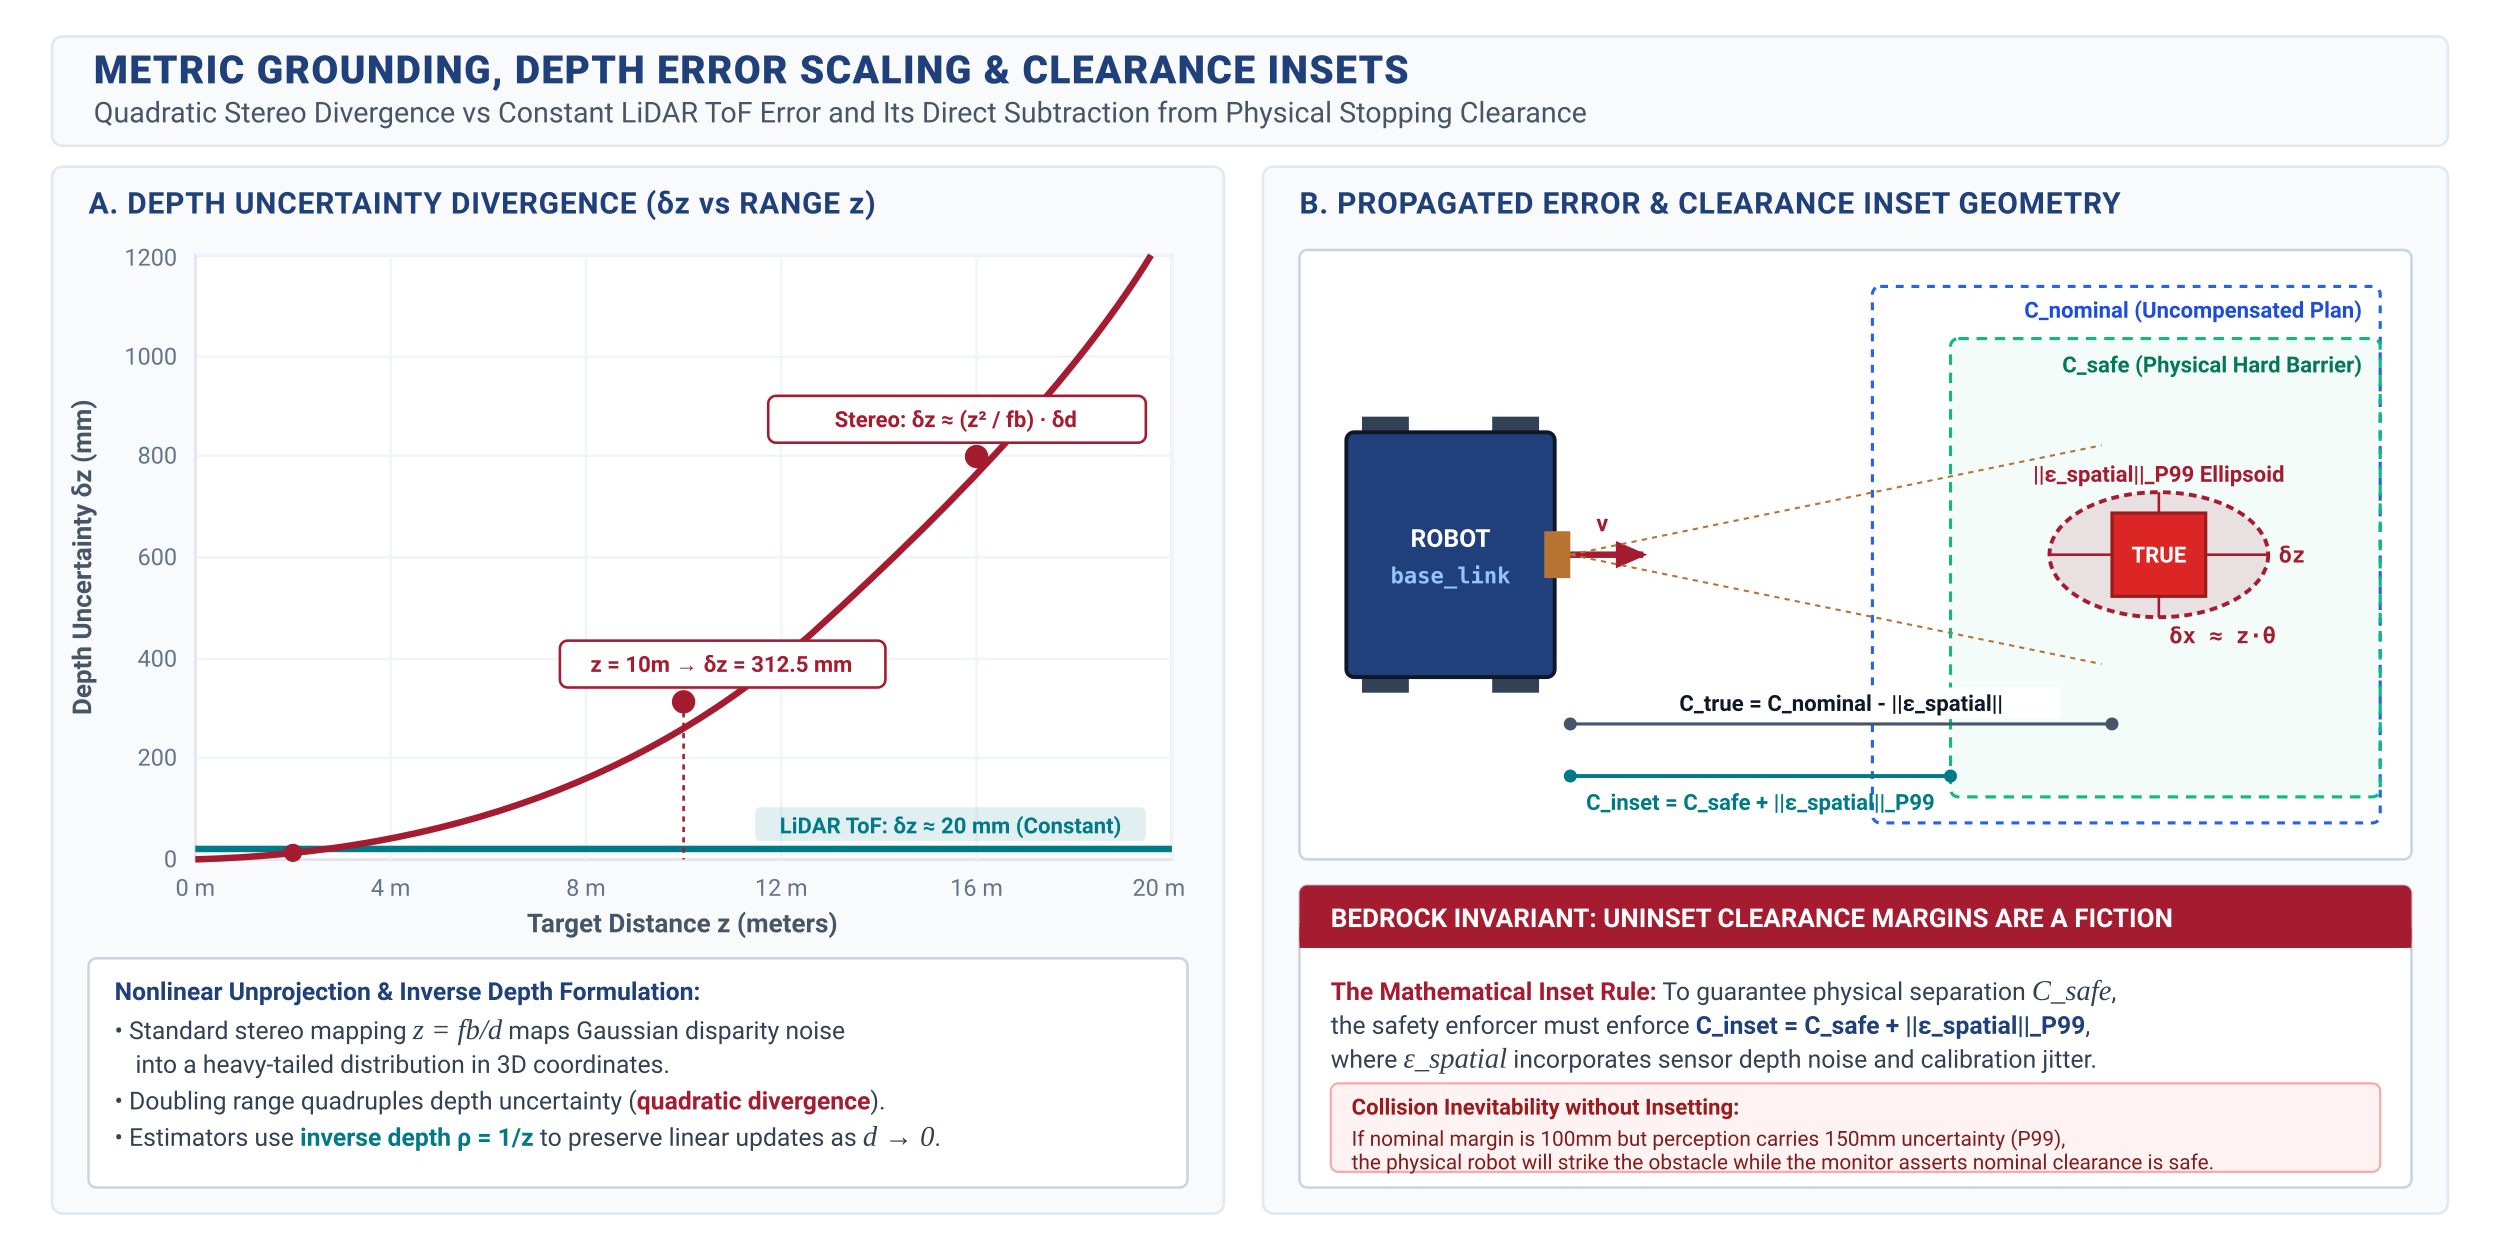
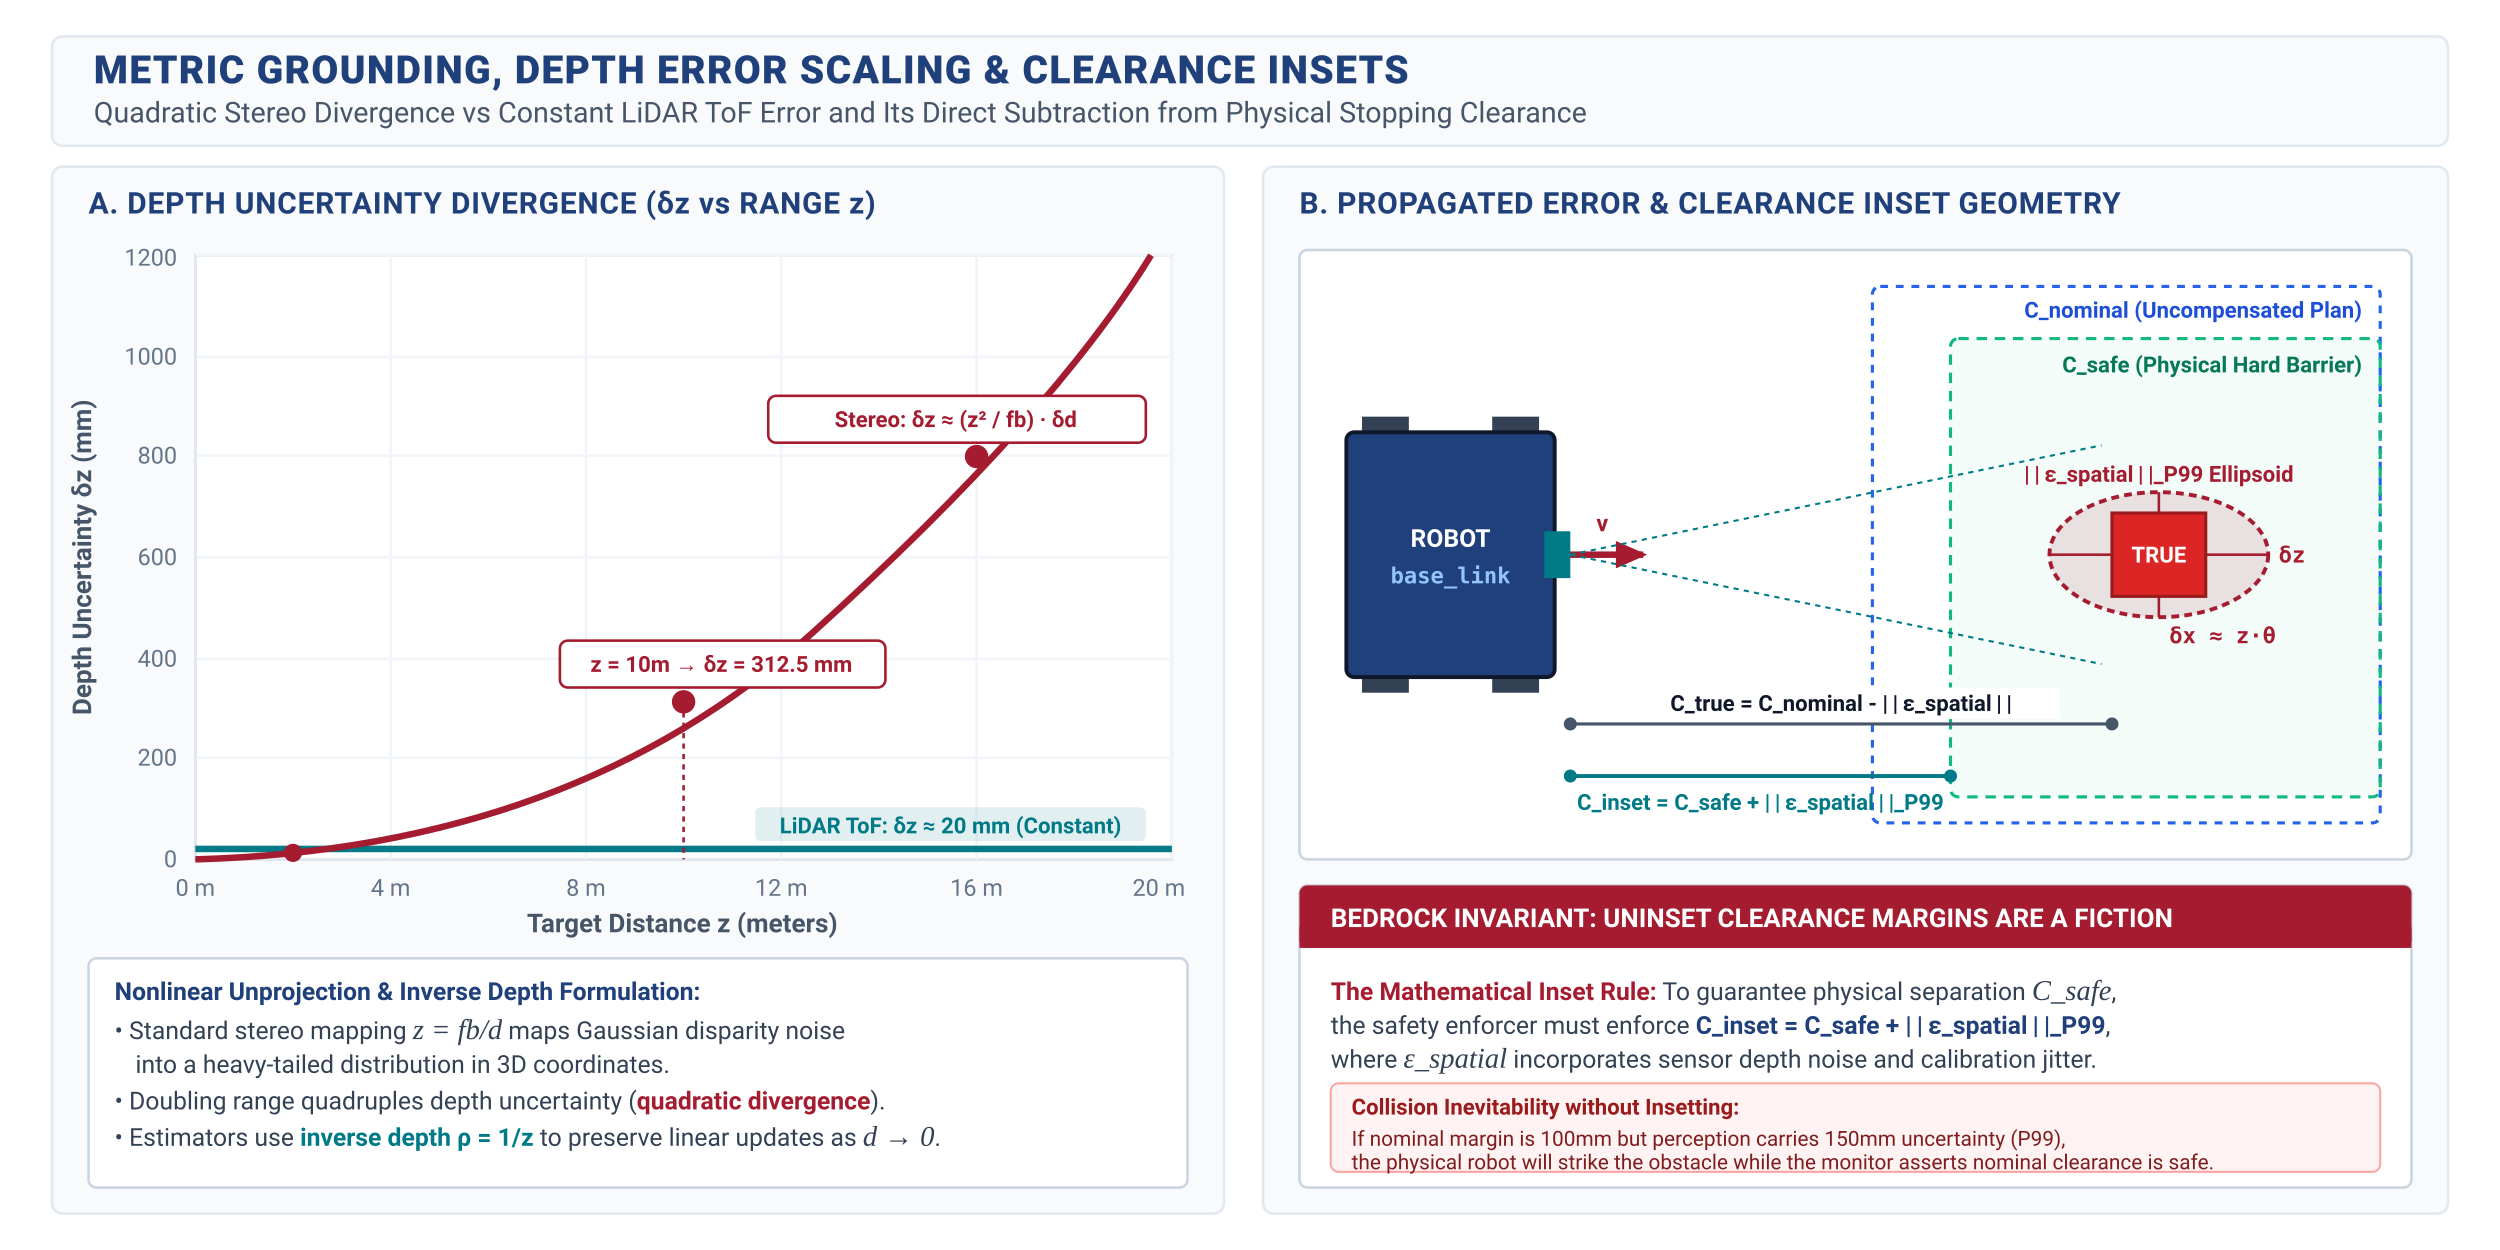
<svg xmlns="http://www.w3.org/2000/svg" viewBox="0 0 960 480" width="100%" height="100%">
  <defs>
    <style>
      text { font-family: -apple-system, BlinkMacSystemFont, "Segoe UI", Roboto, "Helvetica Neue", Arial, sans-serif; }
      .main-title { font-weight: 800; font-size: 15px; fill: #1F407A; letter-spacing: 0.5px; }
      .main-subtitle { font-size: 11px; fill: #475569; }
      .panel-header { font-weight: 700; font-size: 11.5px; letter-spacing: 0.3px; }
      .axis-lbl { font-size: 10px; fill: #475569; font-weight: 600; }
      .tick-lbl { font-size: 9px; fill: #64748B; }
      .curve-lbl { font-weight: 700; font-size: 10px; }
      .badge-txt { font-weight: 700; font-size: 8.5px; }
      .body-txt { font-size: 9.5px; fill: #334155; line-height: 1.35; }
      .bold-txt { font-weight: 700; font-size: 9.5px; }
      .math-txt { font-family: "STIX Two Text", "Times New Roman", serif; font-style: italic; font-size: 11px; }
      .code-sm { font-family: "SFMono-Regular", Consolas, Menlo, monospace; font-size: 8.5px; font-weight: 600; }
    </style>
    <marker id="arr-navy2" viewBox="0 0 10 10" refX="7" refY="5" markerWidth="6" markerHeight="6" orient="auto-start-reverse">
      <path d="M 0 1.5 L 8 5 L 0 8.5 z" fill="#1F407A" />
    </marker>
    <marker id="arr-crimson2" viewBox="0 0 10 10" refX="7" refY="5" markerWidth="6" markerHeight="6" orient="auto-start-reverse">
      <path d="M 0 1.5 L 8 5 L 0 8.5 z" fill="#A51C30" />
    </marker>
    <marker id="arr-petrol2" viewBox="0 0 10 10" refX="7" refY="5" markerWidth="6" markerHeight="6" orient="auto-start-reverse">
      <path d="M 0 1.5 L 8 5 L 0 8.5 z" fill="#007A87" />
    </marker>
    <marker id="arr-dim2" viewBox="0 0 10 10" refX="7" refY="5" markerWidth="6" markerHeight="6" orient="auto-start-reverse">
      <path d="M 0 1.5 L 8 5 L 0 8.5 z" fill="#64748B" />
    </marker>
    <filter id="card-shadow2" x="-2%" y="-3%" width="104%" height="108%" filterUnits="userSpaceOnUse">
      <feDropShadow dx="0" dy="1.5" stdDeviation="2.5" flood-color="#0F172A" flood-opacity="0.06" />
    </filter>
  </defs>
  <rect width="960" height="480" fill="#FFFFFF" />
  <rect x="20" y="14" width="920" height="42" fill="#F8FAFC" rx="4" stroke="#E2E8F0" stroke-width="1" />
  <text x="36" y="32" class="main-title">METRIC GROUNDING, DEPTH ERROR SCALING &amp; CLEARANCE INSETS</text>
  <text x="36" y="47" class="main-subtitle">Quadratic Stereo Divergence vs Constant LiDAR ToF Error and Its Direct Subtraction from Physical Stopping Clearance</text>
  <rect x="20" y="64" width="450" height="402" fill="#F8FAFC" rx="4" stroke="#E2E8F0" stroke-width="1" />
  <text x="34" y="82" class="panel-header" fill="#1F407A">A. DEPTH UNCERTAINTY DIVERGENCE (δz vs RANGE z)</text>
  <rect x="75" y="98" width="375" height="232" fill="#FFFFFF" stroke="#CBD5E1" stroke-width="1" />
  <line x1="75" y1="330" x2="450" y2="330" stroke="#E2E8F0" stroke-width="1" />
  <line x1="75" y1="291" x2="450" y2="291" stroke="#F1F5F9" stroke-width="1" />
  <line x1="75" y1="253" x2="450" y2="253" stroke="#F1F5F9" stroke-width="1" />
  <line x1="75" y1="214" x2="450" y2="214" stroke="#F1F5F9" stroke-width="1" />
  <line x1="75" y1="175" x2="450" y2="175" stroke="#F1F5F9" stroke-width="1" />
  <line x1="75" y1="137" x2="450" y2="137" stroke="#F1F5F9" stroke-width="1" />
  <line x1="75" y1="98" x2="450" y2="98" stroke="#F1F5F9" stroke-width="1" />
  <line x1="75" y1="98" x2="75" y2="330" stroke="#E2E8F0" stroke-width="1" />
  <line x1="150" y1="98" x2="150" y2="330" stroke="#F1F5F9" stroke-width="1" />
  <line x1="225" y1="98" x2="225" y2="330" stroke="#F1F5F9" stroke-width="1" />
  <line x1="300" y1="98" x2="300" y2="330" stroke="#F1F5F9" stroke-width="1" />
  <line x1="375" y1="98" x2="375" y2="330" stroke="#F1F5F9" stroke-width="1" />
  <line x1="450" y1="98" x2="450" y2="330" stroke="#F1F5F9" stroke-width="1" />
  <text x="68" y="333" class="tick-lbl" text-anchor="end">0</text>
  <text x="68" y="294" class="tick-lbl" text-anchor="end">200</text>
  <text x="68" y="256" class="tick-lbl" text-anchor="end">400</text>
  <text x="68" y="217" class="tick-lbl" text-anchor="end">600</text>
  <text x="68" y="178" class="tick-lbl" text-anchor="end">800</text>
  <text x="68" y="140" class="tick-lbl" text-anchor="end">1000</text>
  <text x="68" y="102" class="tick-lbl" text-anchor="end">1200</text>
  <text x="35" y="214" class="axis-lbl" transform="rotate(-90 35 214)" text-anchor="middle">Depth Uncertainty δz (mm)</text>
  <text x="75" y="344" class="tick-lbl" text-anchor="middle">0 m</text>
  <text x="150" y="344" class="tick-lbl" text-anchor="middle">4 m</text>
  <text x="225" y="344" class="tick-lbl" text-anchor="middle">8 m</text>
  <text x="300" y="344" class="tick-lbl" text-anchor="middle">12 m</text>
  <text x="375" y="344" class="tick-lbl" text-anchor="middle">16 m</text>
  <text x="445" y="344" class="tick-lbl" text-anchor="middle">20 m</text>
  <text x="262" y="358" class="axis-lbl" text-anchor="middle">Target Distance z (meters)</text>
  <line x1="75" y1="326" x2="450" y2="326" stroke="#007A87" stroke-width="2.5" />
  <rect x="290" y="310" width="150" height="13" rx="2" fill="#007A87" fill-opacity="0.12" />
  <text x="365" y="320" font-size="8.5px" font-weight="700" fill="#007A87" text-anchor="middle">LiDAR ToF: δz ≈ 20 mm (Constant)</text>
  <path d="M 75 330 Q 220 326 312 243 T 442 98" fill="none" stroke="#A51C30" stroke-width="2.5" />
  <circle cx="112.5" cy="327.5" r="3.5" fill="#A51C30" />
  <circle cx="262.5" cy="269.5" r="4.5" fill="#A51C30" />
  <line x1="262.5" y1="269.5" x2="262.5" y2="330" stroke="#A51C30" stroke-width="1" stroke-dasharray="2,2" />
  <rect x="215" y="246" width="125" height="18" rx="3" fill="#FFFFFF" stroke="#A51C30" stroke-width="1" />
  <text x="277" y="258" font-size="8.5px" font-weight="700" fill="#A51C30" text-anchor="middle">z = 10m → δz = 312.5 mm</text>
  <circle cx="375" cy="175.3" r="4.5" fill="#A51C30" />
  <rect x="295" y="152" width="145" height="18" rx="3" fill="#FFFFFF" stroke="#A51C30" stroke-width="1" />
  <text x="367" y="164" font-size="8.5px" font-weight="700" fill="#A51C30" text-anchor="middle">Stereo: δz ≈ (z² / fb) · δd</text>
  <g transform="translate(34, 368)">
    <rect width="422" height="88" rx="3" fill="#FFFFFF" stroke="#CBD5E1" stroke-width="1" />
    <text x="10" y="16" class="bold-txt" fill="#1F407A">Nonlinear Unprojection &amp; Inverse Depth Formulation:</text>
    <text x="10" y="31" class="body-txt">• Standard stereo mapping <tspan class="math-txt">z = fb/d</tspan> maps Gaussian disparity noise</text>
    <text x="18" y="44" class="body-txt">into a heavy-tailed distribution in 3D coordinates.</text>
    <text x="10" y="58" class="body-txt">• Doubling range quadruples depth uncertainty (<tspan font-weight="700" fill="#A51C30">quadratic divergence</tspan>).</text>
    <text x="10" y="72" class="body-txt">• Estimators use <tspan font-weight="700" fill="#007A87">inverse depth ρ = 1/z</tspan> to preserve linear updates as <tspan class="math-txt">d → 0</tspan>.</text>
  </g>
  <rect x="485" y="64" width="455" height="402" fill="#F8FAFC" rx="4" stroke="#E2E8F0" stroke-width="1" />
  <text x="499" y="82" class="panel-header" fill="#1F407A">B. PROPAGATED ERROR &amp; CLEARANCE INSET GEOMETRY</text>
  <g transform="translate(499, 96)">
    <rect width="427" height="234" rx="3" fill="#FFFFFF" stroke="#CBD5E1" stroke-width="1" />
    <rect x="220" y="14" width="195" height="206" rx="3" fill="none" stroke="#2563EB" stroke-width="1.2" stroke-dasharray="3,3" />
    <text x="408" y="26" font-size="8.5px" font-weight="700" fill="#1D4ED8" text-anchor="end">C_nominal (Uncompensated Plan)</text>
    <rect x="250" y="34" width="165" height="176" rx="3" fill="#10B981" fill-opacity="0.05" stroke="#10B981" stroke-width="1.2" stroke-dasharray="4,3" />
    <text x="408" y="47" font-size="8.5px" font-weight="700" fill="#047857" text-anchor="end">C_safe (Physical Hard Barrier)</text>
    <g transform="translate(18, 70)">
      <rect x="6" y="-6" width="18" height="10" rx="0" fill="#334155" />
      <rect x="6" y="90" width="18" height="10" rx="0" fill="#334155" />
      <rect x="56" y="-6" width="18" height="10" rx="0" fill="#334155" />
      <rect x="56" y="90" width="18" height="10" rx="0" fill="#334155" />
      <rect width="80" height="94" rx="3" fill="#1F407A" stroke="#0F172A" stroke-width="1.5" />
      <text x="40" y="44" font-size="9.5px" font-weight="700" fill="#FFFFFF" text-anchor="middle">ROBOT</text>
      <text x="40" y="58" class="code-sm" fill="#93C5FD" text-anchor="middle">base_link</text>
      <line x1="80" y1="47" x2="114" y2="47" stroke="#A51C30" stroke-width="2.5" marker-end="url(#arr-crimson2)" />
      <text x="96" y="38" font-size="9px" font-weight="700" fill="#A51C30">v</text>
-       <rect x="76" y="38" width="10" height="18" rx="0" fill="#B87333" />
-       <path d="M 86 47 L 290 5" stroke="#B87333" stroke-width="0.8" stroke-dasharray="2,2" />
-       <path d="M 86 47 L 290 89" stroke="#B87333" stroke-width="0.8" stroke-dasharray="2,2" />
+       <rect x="76" y="38" width="10" height="18" rx="0" fill="#007A87" />
+       <path d="M 86 47 L 290 5" stroke="#007A87" stroke-width="0.8" stroke-dasharray="2,2" />
+       <path d="M 86 47 L 290 89" stroke="#007A87" stroke-width="0.8" stroke-dasharray="2,2" />
    </g>
    <g transform="translate(290, 85)">
      <ellipse cx="40" cy="32" rx="42" ry="24" fill="#A51C30" fill-opacity="0.12" stroke="#A51C30" stroke-width="1.5" stroke-dasharray="3,2" />
-       <text x="40" y="4" font-size="8.5px" font-weight="700" fill="#A51C30" text-anchor="middle">||ε_spatial||_P99 Ellipsoid</text>
+       <text x="40" y="4" font-size="8.5px" font-weight="600" fill="#A51C30" text-anchor="middle">| | ε_spatial | |_P99 Ellipsoid</text>
      <line x1="-2" y1="32" x2="82" y2="32" stroke="#A51C30" stroke-width="1" />
      <text x="86" y="35" class="code-sm" fill="#A51C30">δz</text>
      <line x1="40" y1="8" x2="40" y2="56" stroke="#A51C30" stroke-width="1" />
      <text x="44" y="66" class="code-sm" fill="#A51C30">δx ≈ z·θ</text>
      <rect x="22" y="16" width="36" height="32" rx="0" fill="#DC2626" stroke="#991B1B" stroke-width="1.2" />
      <text x="40" y="35" font-size="8.5px" font-weight="700" fill="#FFFFFF" text-anchor="middle">TRUE</text>
    </g>
    <g transform="translate(104, 182)">
      <line x1="0" y1="0" x2="208" y2="0" stroke="#475569" stroke-width="1.2" />
      <circle cx="0" cy="0" r="2.5" fill="#475569" />
      <circle cx="208" cy="0" r="2.5" fill="#475569" />
      <rect x="20" y="-14" width="168" height="12" fill="#FFFFFF" />
-       <text x="104" y="-5" font-size="8.5px" font-weight="700" fill="#0F172A" text-anchor="middle">C_true = C_nominal - ||ε_spatial||</text>
+       <text x="104" y="-5" font-size="8.5px" font-weight="600" fill="#0F172A" text-anchor="middle">C_true = C_nominal - | | ε_spatial | |</text>
      <line x1="0" y1="20" x2="146" y2="20" stroke="#007A87" stroke-width="1.5" />
      <circle cx="0" cy="20" r="2.5" fill="#007A87" />
      <circle cx="146" cy="20" r="2.5" fill="#007A87" />
-       <text x="73" y="33" font-size="8.5px" font-weight="700" fill="#007A87" text-anchor="middle">C_inset = C_safe + ||ε_spatial||_P99</text>
+       <text x="73" y="33" font-size="8.5px" font-weight="600" fill="#007A87" text-anchor="middle">C_inset = C_safe + | | ε_spatial | |_P99</text>
    </g>
  </g>
  <g transform="translate(499, 340)">
    <rect width="427" height="116" rx="3" fill="#FFFFFF" stroke="#CBD5E1" stroke-width="1" />
    <rect x="0" y="0" width="427" height="24" rx="3" fill="#A51C30" />
    <rect x="0" y="16" width="427" height="8" fill="#A51C30" />
    <text x="12" y="16" font-size="10px" font-weight="700" fill="#FFFFFF">BEDROCK INVARIANT: UNINSET CLEARANCE MARGINS ARE A FICTION</text>
    <g transform="translate(12, 32)">
      <text x="0" y="12" class="body-txt">
        <tspan font-weight="700" fill="#A51C30">The Mathematical Inset Rule:</tspan> To guarantee physical separation <tspan class="math-txt">C_safe</tspan>,</text>
-       <text x="0" y="25" class="body-txt">the safety enforcer must enforce <tspan class="bold-txt" fill="#1F407A">C_inset = C_safe + ||ε_spatial||_P99</tspan>,</text>
+       <text x="0" y="25" class="body-txt">the safety enforcer must enforce <tspan class="bold-txt" fill="#1F407A">C_inset = C_safe + | | ε_spatial | |_P99</tspan>,</text>
      <text x="0" y="38" class="body-txt">where <tspan class="math-txt">ε_spatial</tspan> incorporates sensor depth noise and calibration jitter.</text>
      <rect x="0" y="44" width="403" height="34" rx="3" fill="#FEF2F2" stroke="#FCA5A5" stroke-width="0.8" />
      <text x="8" y="56" font-size="8.5px" font-weight="700" fill="#991B1B">Collision Inevitability without Insetting:</text>
      <text x="8" y="68" font-size="8px" fill="#7F1D1D">If nominal margin is 100mm but perception carries 150mm uncertainty (P99),</text>
      <text x="8" y="77" font-size="8px" fill="#7F1D1D">the physical robot will strike the obstacle while the monitor asserts nominal clearance is safe.</text>
    </g>
  </g>
</svg>
